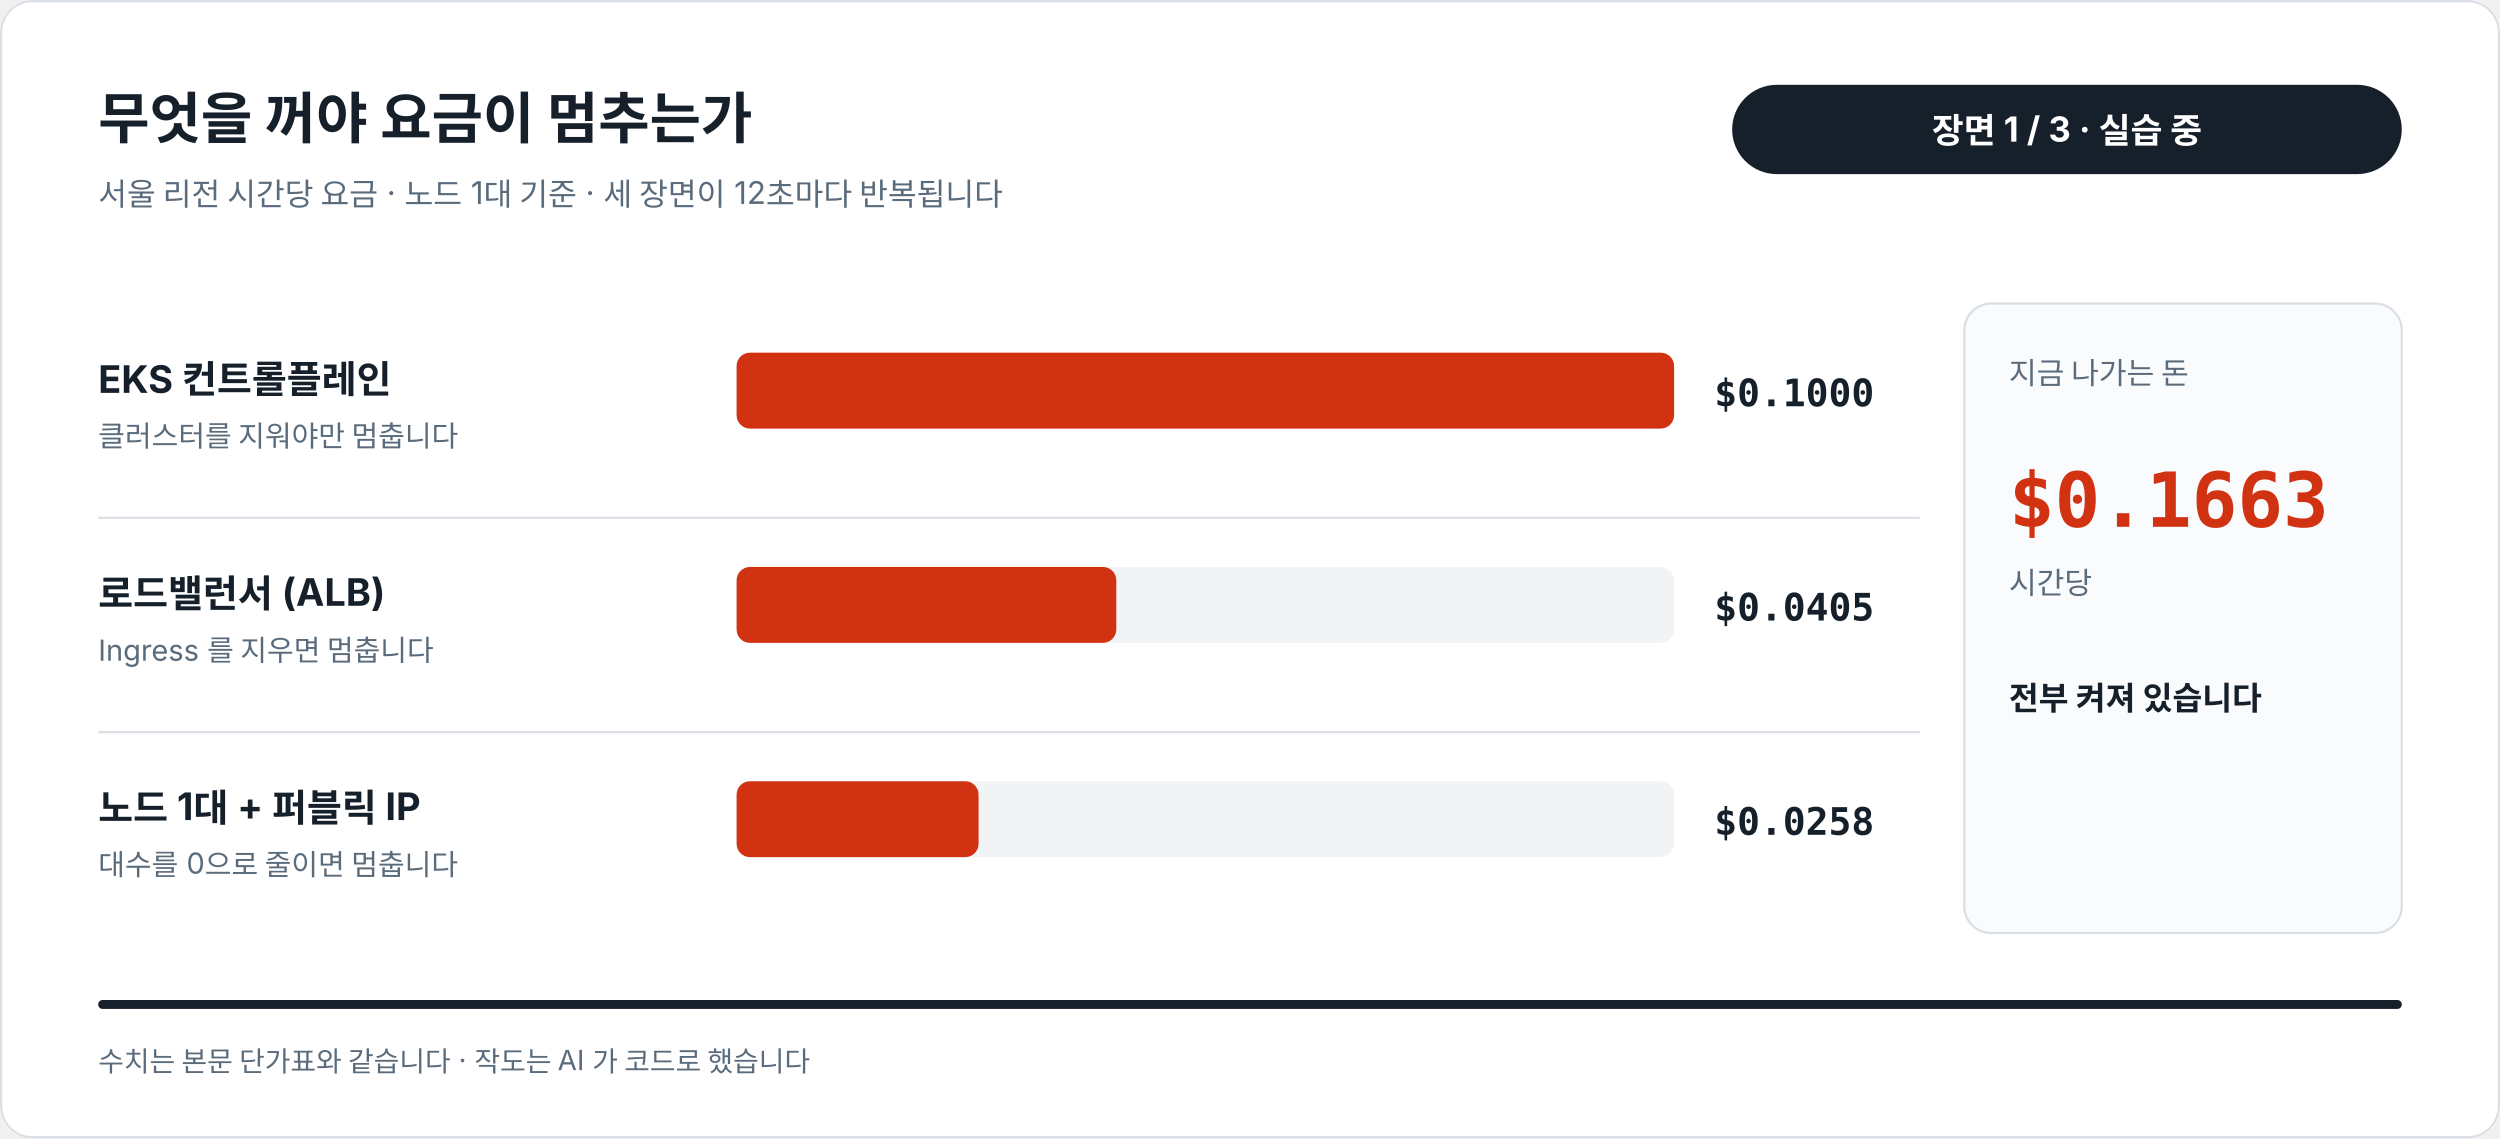
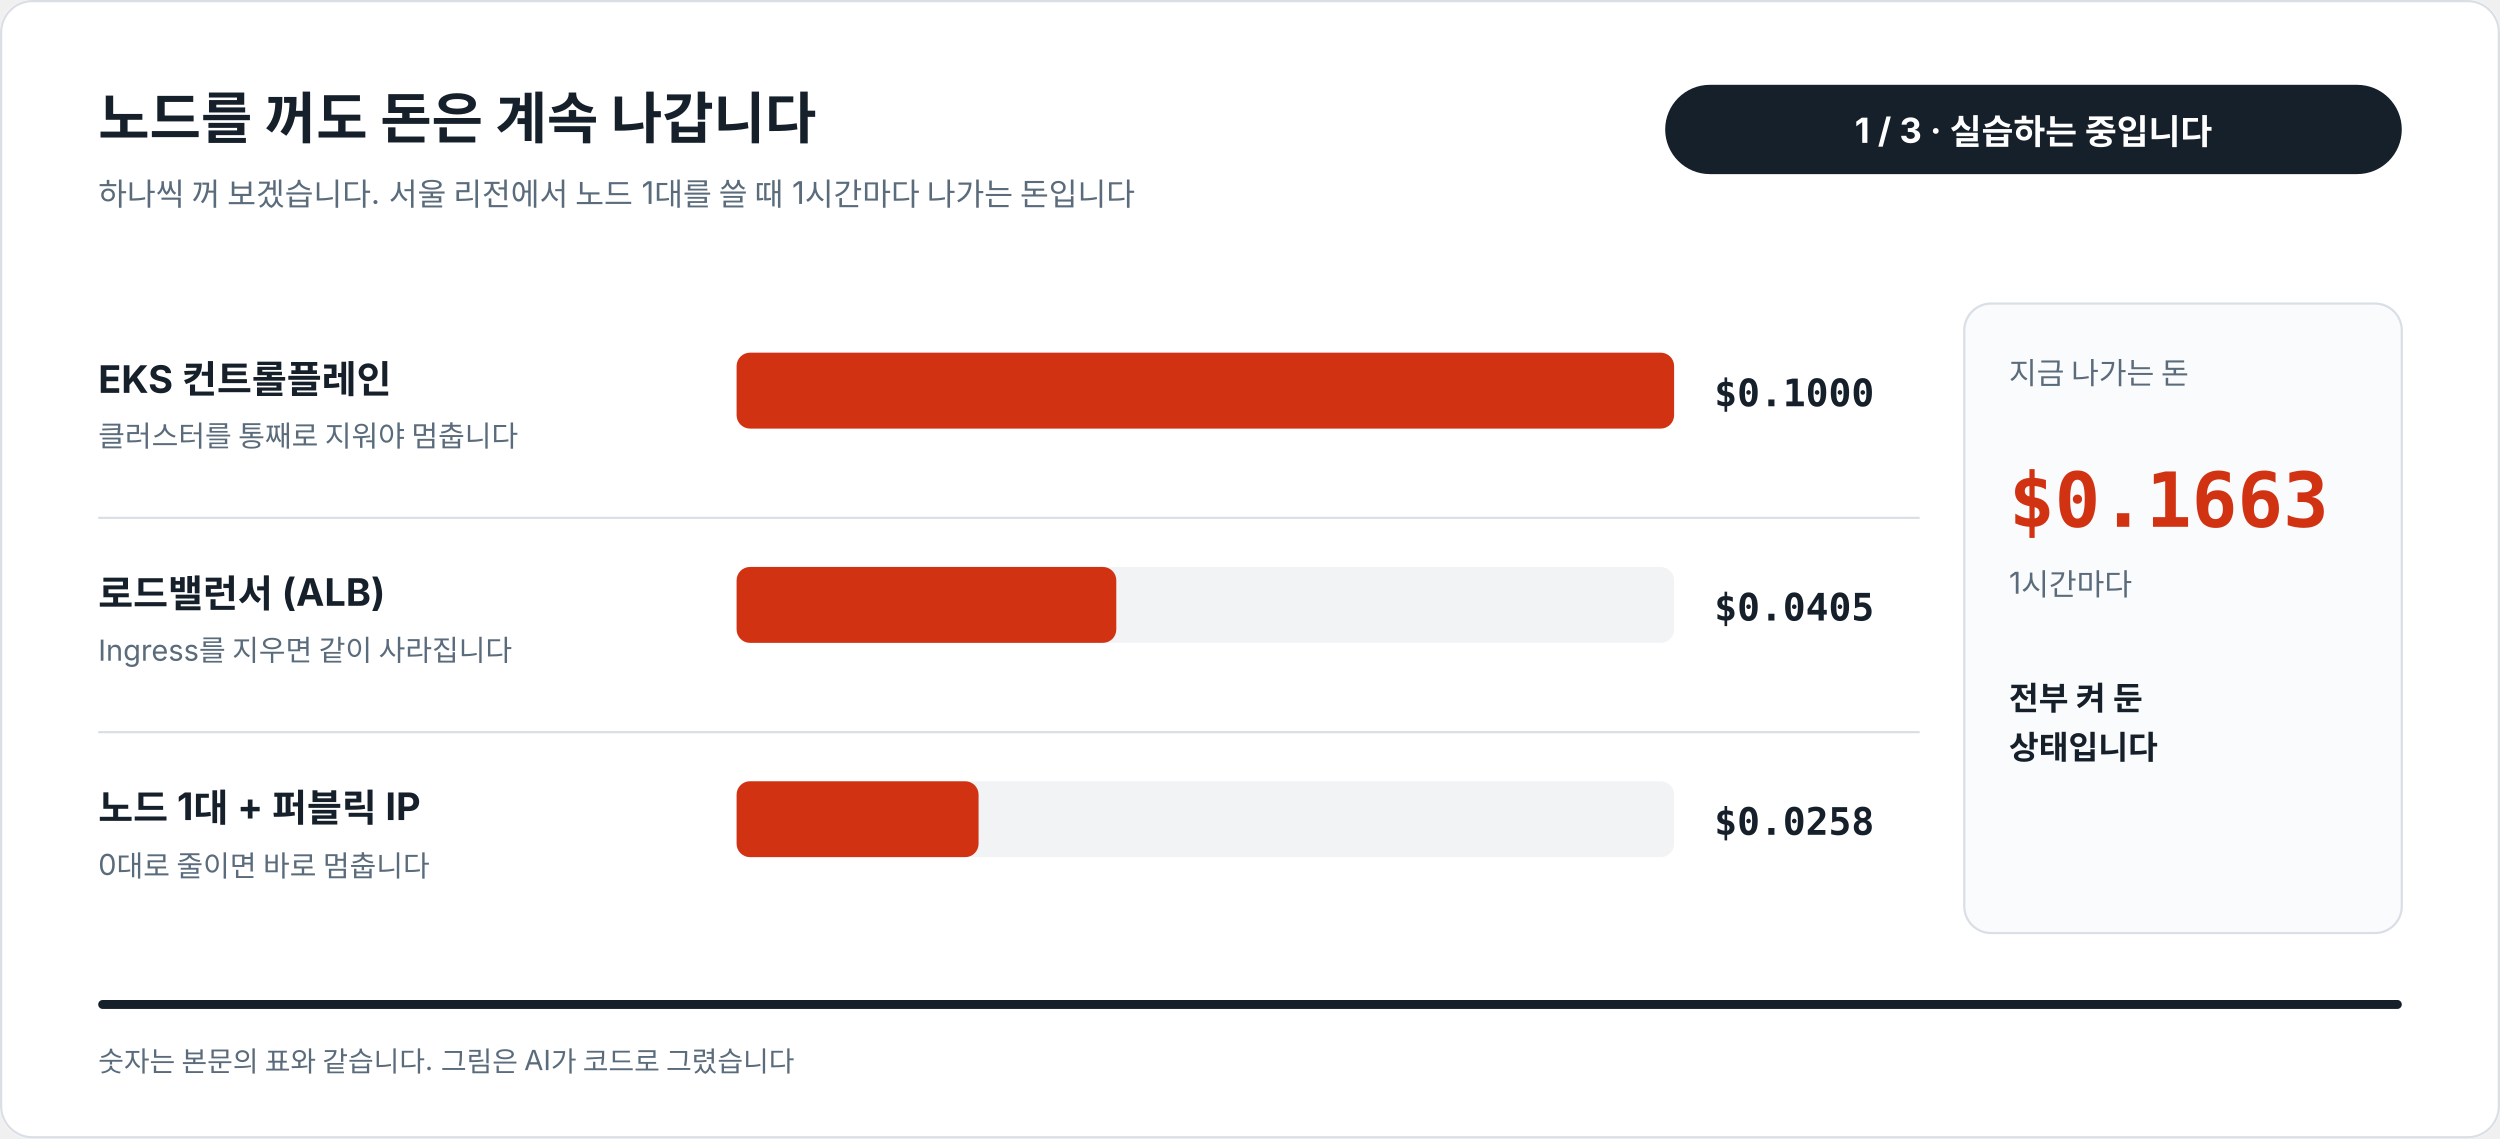
- <svg xmlns="http://www.w3.org/2000/svg" viewBox="0 0 1120 510" width="1120" height="510" font-family="-apple-system,'Apple SD Gothic Neo','Pretendard','Noto Sans KR',system-ui,sans-serif" role="img" aria-label="노드를 0대로 줄여도 요금의 대부분이 그대로 나가고, 클러스터를 지워야 0이 된다">
+ <svg xmlns="http://www.w3.org/2000/svg" viewBox="0 0 1120 510" width="1120" height="510" font-family="-apple-system,'Apple SD Gothic Neo','Pretendard','Noto Sans KR',system-ui,sans-serif" role="img" aria-label="노드를 0대로 줄여도 요금의 대부분이 그대로 나가고, 클러스터를 지워야 0이 됩니다">
  <style>
.s1,.s2,.s3,.bar,.rate,.chip{animation-duration:12s;animation-iteration-count:infinite;animation-timing-function:ease-in-out}
.bar{transform-box:fill-box;transform-origin:left center}
@keyframes show1{0%,30%{opacity:1}36%,96%{opacity:0}100%{opacity:1}}
@keyframes show2{0%,30%{opacity:0}36%,63%{opacity:1}69%,100%{opacity:0}}
@keyframes show3{0%,63%{opacity:0}69%,96%{opacity:1}100%{opacity:0}}
@keyframes off2{0%,30%{transform:scaleX(1)}36%,96%{transform:scaleX(0)}100%{transform:scaleX(1)}}
@keyframes off3{0%,63%{transform:scaleX(1)}69%,96%{transform:scaleX(0)}100%{transform:scaleX(1)}}
@keyframes dim2{0%,30%{opacity:1}36%,96%{opacity:.28}100%{opacity:1}}
@keyframes dim3{0%,63%{opacity:1}69%,96%{opacity:.28}100%{opacity:1}}
@keyframes tick{0%{transform:scaleX(0)}100%{transform:scaleX(1)}}
.s1{animation-name:show1}.s2{animation-name:show2;opacity:0}.s3{animation-name:show3;opacity:0}
.bar.o2{animation-name:off2}.bar.o3{animation-name:off3}
.rate.o2{animation-name:dim2}.rate.o3{animation-name:dim3}
.clock{transform-box:fill-box;transform-origin:left center;animation:tick 12s linear infinite}
/* 움직임을 줄이도록 설정한 독자에게는 이 글의 주장인 장면 2 를 정지 화면으로 보여 준다 */
@media (prefers-reduced-motion:reduce){
  .s1,.s2,.s3,.bar,.rate,.clock{animation:none}
  .s1,.s3{opacity:0}.s2{opacity:1}.bar.o2{transform:scaleX(0)}.rate.o2{opacity:.28}.clock{display:none}
}</style>
  <rect width="1120" height="510" rx="14" fill="#fff" />
  <rect x=".5" y=".5" width="1119" height="509" rx="14" fill="none" stroke="#d9dfe5" />
-   <text x="44" y="62" font-size="25" font-weight="700" fill="#16202b">무엇을 꺼야 요금이 멈추는가</text>
-   <text x="44" y="92" font-size="14" fill="#5a6b7b">서울 리전 시간당 요금 · 노드 1대 기준 · 세 장면이 12초마다 반복됩니다</text>
+   <text x="44" y="62" font-size="25" font-weight="700" fill="#16202b">노드를 꺼도 돈은 계속 나갑니다</text>
+   <text x="44" y="92" font-size="14" fill="#5a6b7b">하나씩 꺼 보겠습니다. 서울 리전에서 노드 1대를 쓸 때 1시간마다 나가는 돈입니다</text>
  <g class="s1">
-     <rect x="776" y="38" width="300" height="40" rx="20" fill="#16202b" />
-     <text x="926" y="64" font-size="15.5" font-weight="700" fill="#fff" text-anchor="middle">장면 1 / 3 · 실습 중</text>
+     <rect x="746" y="38" width="330" height="40" rx="20" fill="#16202b" />
+     <text x="911" y="64" font-size="15.5" font-weight="700" fill="#fff" text-anchor="middle">1 / 3 · 실습하는 중입니다</text>
  </g>
  <g class="s2">
-     <rect x="776" y="38" width="300" height="40" rx="20" fill="#16202b" />
-     <text x="926" y="64" font-size="15.5" font-weight="700" fill="#fff" text-anchor="middle">장면 2 / 3 · 노드를 0대로 줄임</text>
+     <rect x="746" y="38" width="330" height="40" rx="20" fill="#16202b" />
+     <text x="911" y="64" font-size="15.5" font-weight="700" fill="#fff" text-anchor="middle">2 / 3 · 노드를 0대로 줄였습니다</text>
  </g>
  <g class="s3">
-     <rect x="776" y="38" width="300" height="40" rx="20" fill="#16202b" />
-     <text x="926" y="64" font-size="15.5" font-weight="700" fill="#fff" text-anchor="middle">장면 3 / 3 · 클러스터를 destroy</text>
+     <rect x="746" y="38" width="330" height="40" rx="20" fill="#16202b" />
+     <text x="911" y="64" font-size="15.5" font-weight="700" fill="#fff" text-anchor="middle">3 / 3 · 클러스터를 지웠습니다</text>
  </g>
  <text x="44" y="176" font-size="17" font-weight="700" fill="#16202b">EKS 컨트롤플레인</text>
-   <text x="44" y="200" font-size="13" fill="#5a6b7b">클러스터를 지워야만 멈춥니다</text>
+   <text x="44" y="200" font-size="13" fill="#5a6b7b">클러스터를 통째로 지워야 멈춥니다</text>
  <rect x="330" y="158" width="420" height="34" rx="6" fill="#f1f3f5" />
  <rect class="bar o3" x="330" y="158" width="420.0" height="34" rx="6" fill="#d13212" />
  <text class="rate o3" x="768" y="182" font-size="17" font-weight="700" font-family="ui-monospace,SFMono-Regular,Menlo,monospace" fill="#16202b">$0.1000</text>
  <line x1="44" y1="232" x2="860" y2="232" stroke="#d9dfe5" />
  <text x="44" y="272" font-size="17" font-weight="700" fill="#16202b">로드밸런서 (ALB)</text>
-   <text x="44" y="296" font-size="13" fill="#5a6b7b">Ingress 를 지우면 멈춥니다</text>
+   <text x="44" y="296" font-size="13" fill="#5a6b7b">Ingress를 지우면 같이 사라집니다</text>
  <rect x="330" y="254" width="420" height="34" rx="6" fill="#f1f3f5" />
  <rect class="bar o3" x="330" y="254" width="170.1" height="34" rx="6" fill="#d13212" />
  <text class="rate o3" x="768" y="278" font-size="17" font-weight="700" font-family="ui-monospace,SFMono-Regular,Menlo,monospace" fill="#16202b">$0.0405</text>
  <line x1="44" y1="328" x2="860" y2="328" stroke="#d9dfe5" />
  <text x="44" y="368" font-size="17" font-weight="700" fill="#16202b">노드 1대 + 퍼블릭 IP</text>
-   <text x="44" y="392" font-size="13" fill="#5a6b7b">대수를 0으로 줄이면 멈춥니다</text>
+   <text x="44" y="392" font-size="13" fill="#5a6b7b">0대로 줄이면 바로 멈춥니다</text>
  <rect x="330" y="350" width="420" height="34" rx="6" fill="#f1f3f5" />
  <rect class="bar o2" x="330" y="350" width="108.4" height="34" rx="6" fill="#d13212" />
  <text class="rate o2" x="768" y="374" font-size="17" font-weight="700" font-family="ui-monospace,SFMono-Regular,Menlo,monospace" fill="#16202b">$0.0258</text>
  <rect x="880" y="136" width="196" height="282" rx="12" fill="#fafbfc" stroke="#d9dfe5" />
  <text x="900" y="172" font-size="13.5" fill="#5a6b7b">지금 나가는 돈</text>
  <g class="s1">
    <text x="900" y="236" font-size="34" font-weight="800" font-family="ui-monospace,SFMono-Regular,Menlo,monospace" fill="#d13212">$0.1663</text>
-     <text x="900" y="266" font-size="13.5" fill="#5a6b7b">시간당</text>
-     <text x="900" y="318" font-size="14.5" font-weight="700" fill="#16202b">전부 켜져 있습니다</text>
+     <text x="900" y="266" font-size="13.5" fill="#5a6b7b">1시간마다</text>
+     <text x="900" y="318" font-size="14.5" font-weight="700" fill="#16202b">전부 켜 둔</text>
+     <text x="900" y="340" font-size="14.5" font-weight="700" fill="#16202b">상태입니다</text>
  </g>
  <g class="s2">
    <text x="900" y="236" font-size="34" font-weight="800" font-family="ui-monospace,SFMono-Regular,Menlo,monospace" fill="#d13212">$0.1405</text>
-     <text x="900" y="266" font-size="13.5" fill="#5a6b7b">시간당</text>
-     <text x="900" y="318" font-size="14.5" font-weight="700" fill="#16202b">요금의 84%가</text>
-     <text x="900" y="340" font-size="14.5" font-weight="700" fill="#16202b">그대로 나갑니다</text>
+     <text x="900" y="266" font-size="13.5" fill="#5a6b7b">1시간마다</text>
+     <text x="900" y="318" font-size="14.5" font-weight="700" fill="#16202b">노드를 껐는데</text>
+     <text x="900" y="340" font-size="14.5" font-weight="700" fill="#16202b">84%가 그대로입니다</text>
  </g>
  <g class="s3">
    <text x="900" y="236" font-size="50" font-weight="800" font-family="ui-monospace,SFMono-Regular,Menlo,monospace" fill="#1d8102">$0</text>
-     <text x="900" y="266" font-size="13.5" fill="#5a6b7b">시간당</text>
-     <text x="900" y="318" font-size="14.5" font-weight="700" fill="#16202b">여기서야 멈춥니다</text>
+     <text x="900" y="266" font-size="13.5" fill="#5a6b7b">1시간마다</text>
+     <text x="900" y="318" font-size="14.5" font-weight="700" fill="#16202b">이제야 멈췄습니다</text>
  </g>
  <rect x="44" y="448" width="1032" height="4" rx="2" fill="#eef1f4" />
  <rect class="clock" x="44" y="448" width="1032" height="4" rx="2" fill="#16202b" />
-   <text x="44" y="480" font-size="12.5" fill="#5a6b7b">수치는 본문 단가표와 같습니다 · 작도는 AI 가 코드로 했습니다</text>
+   <text x="44" y="480" font-size="12.5" fill="#5a6b7b">숫자는 본문의 표와 같습니다. 그림은 AI가 코드로 그렸습니다</text>
</svg>
